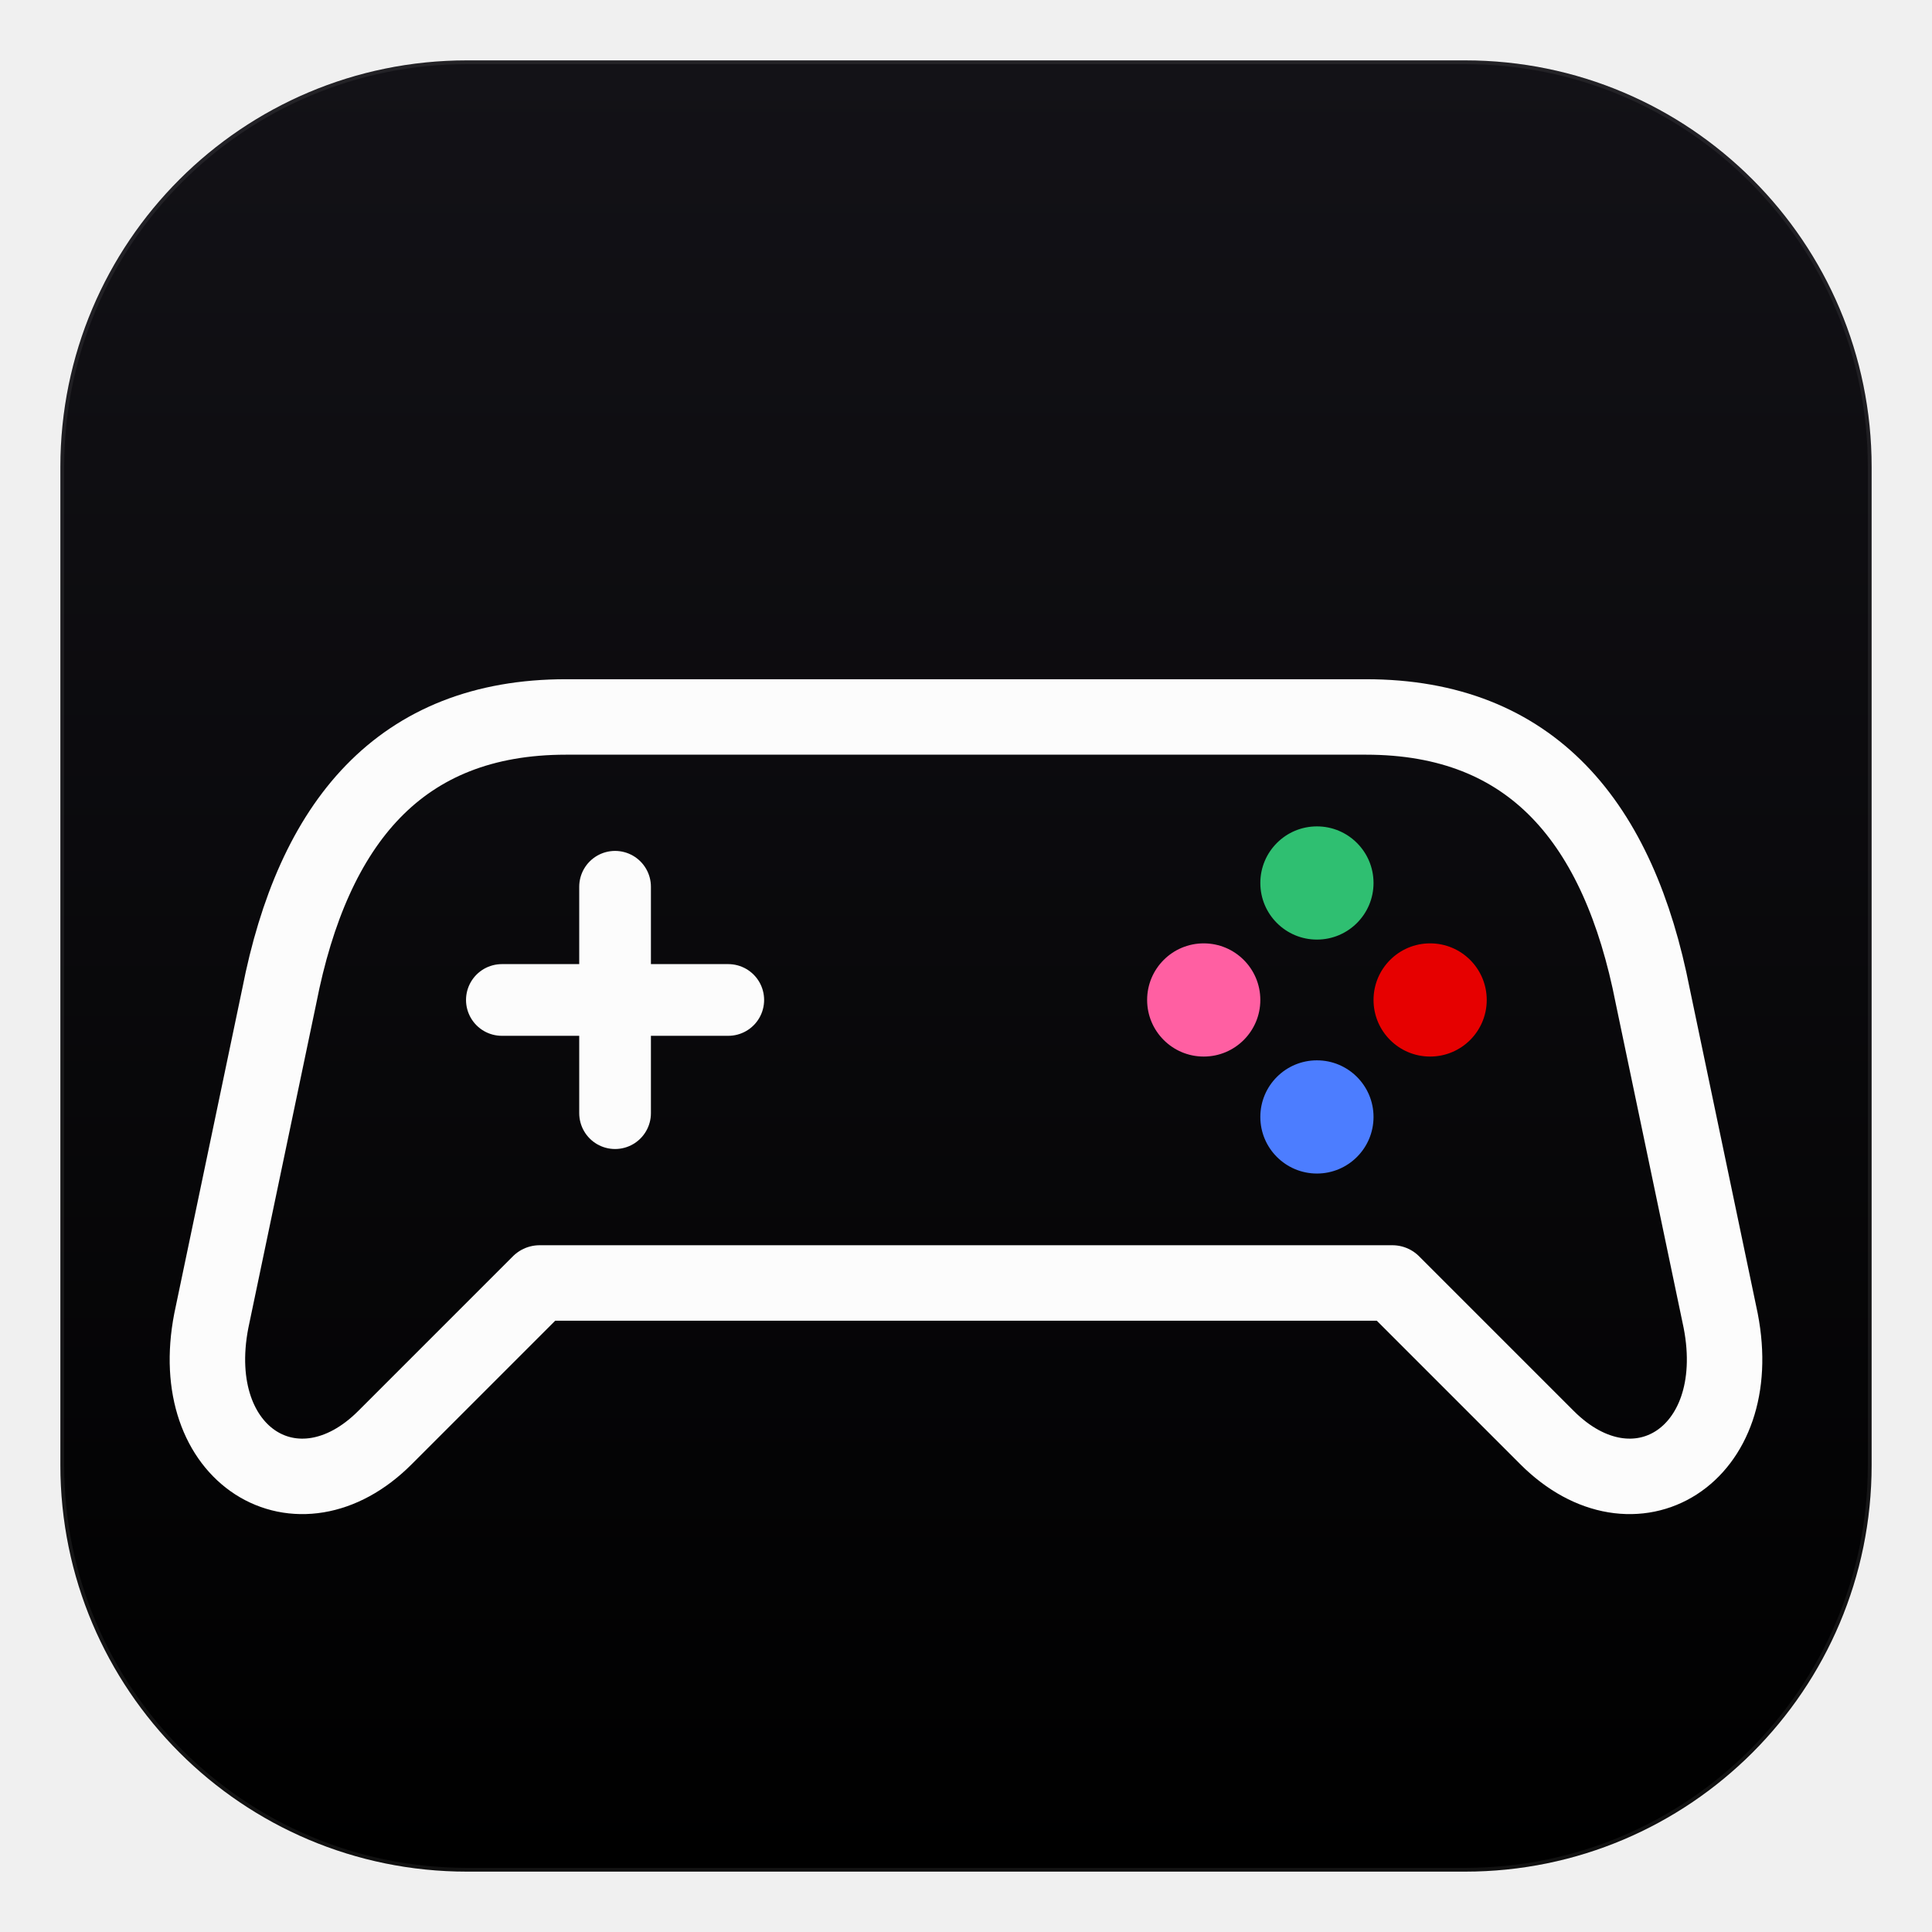
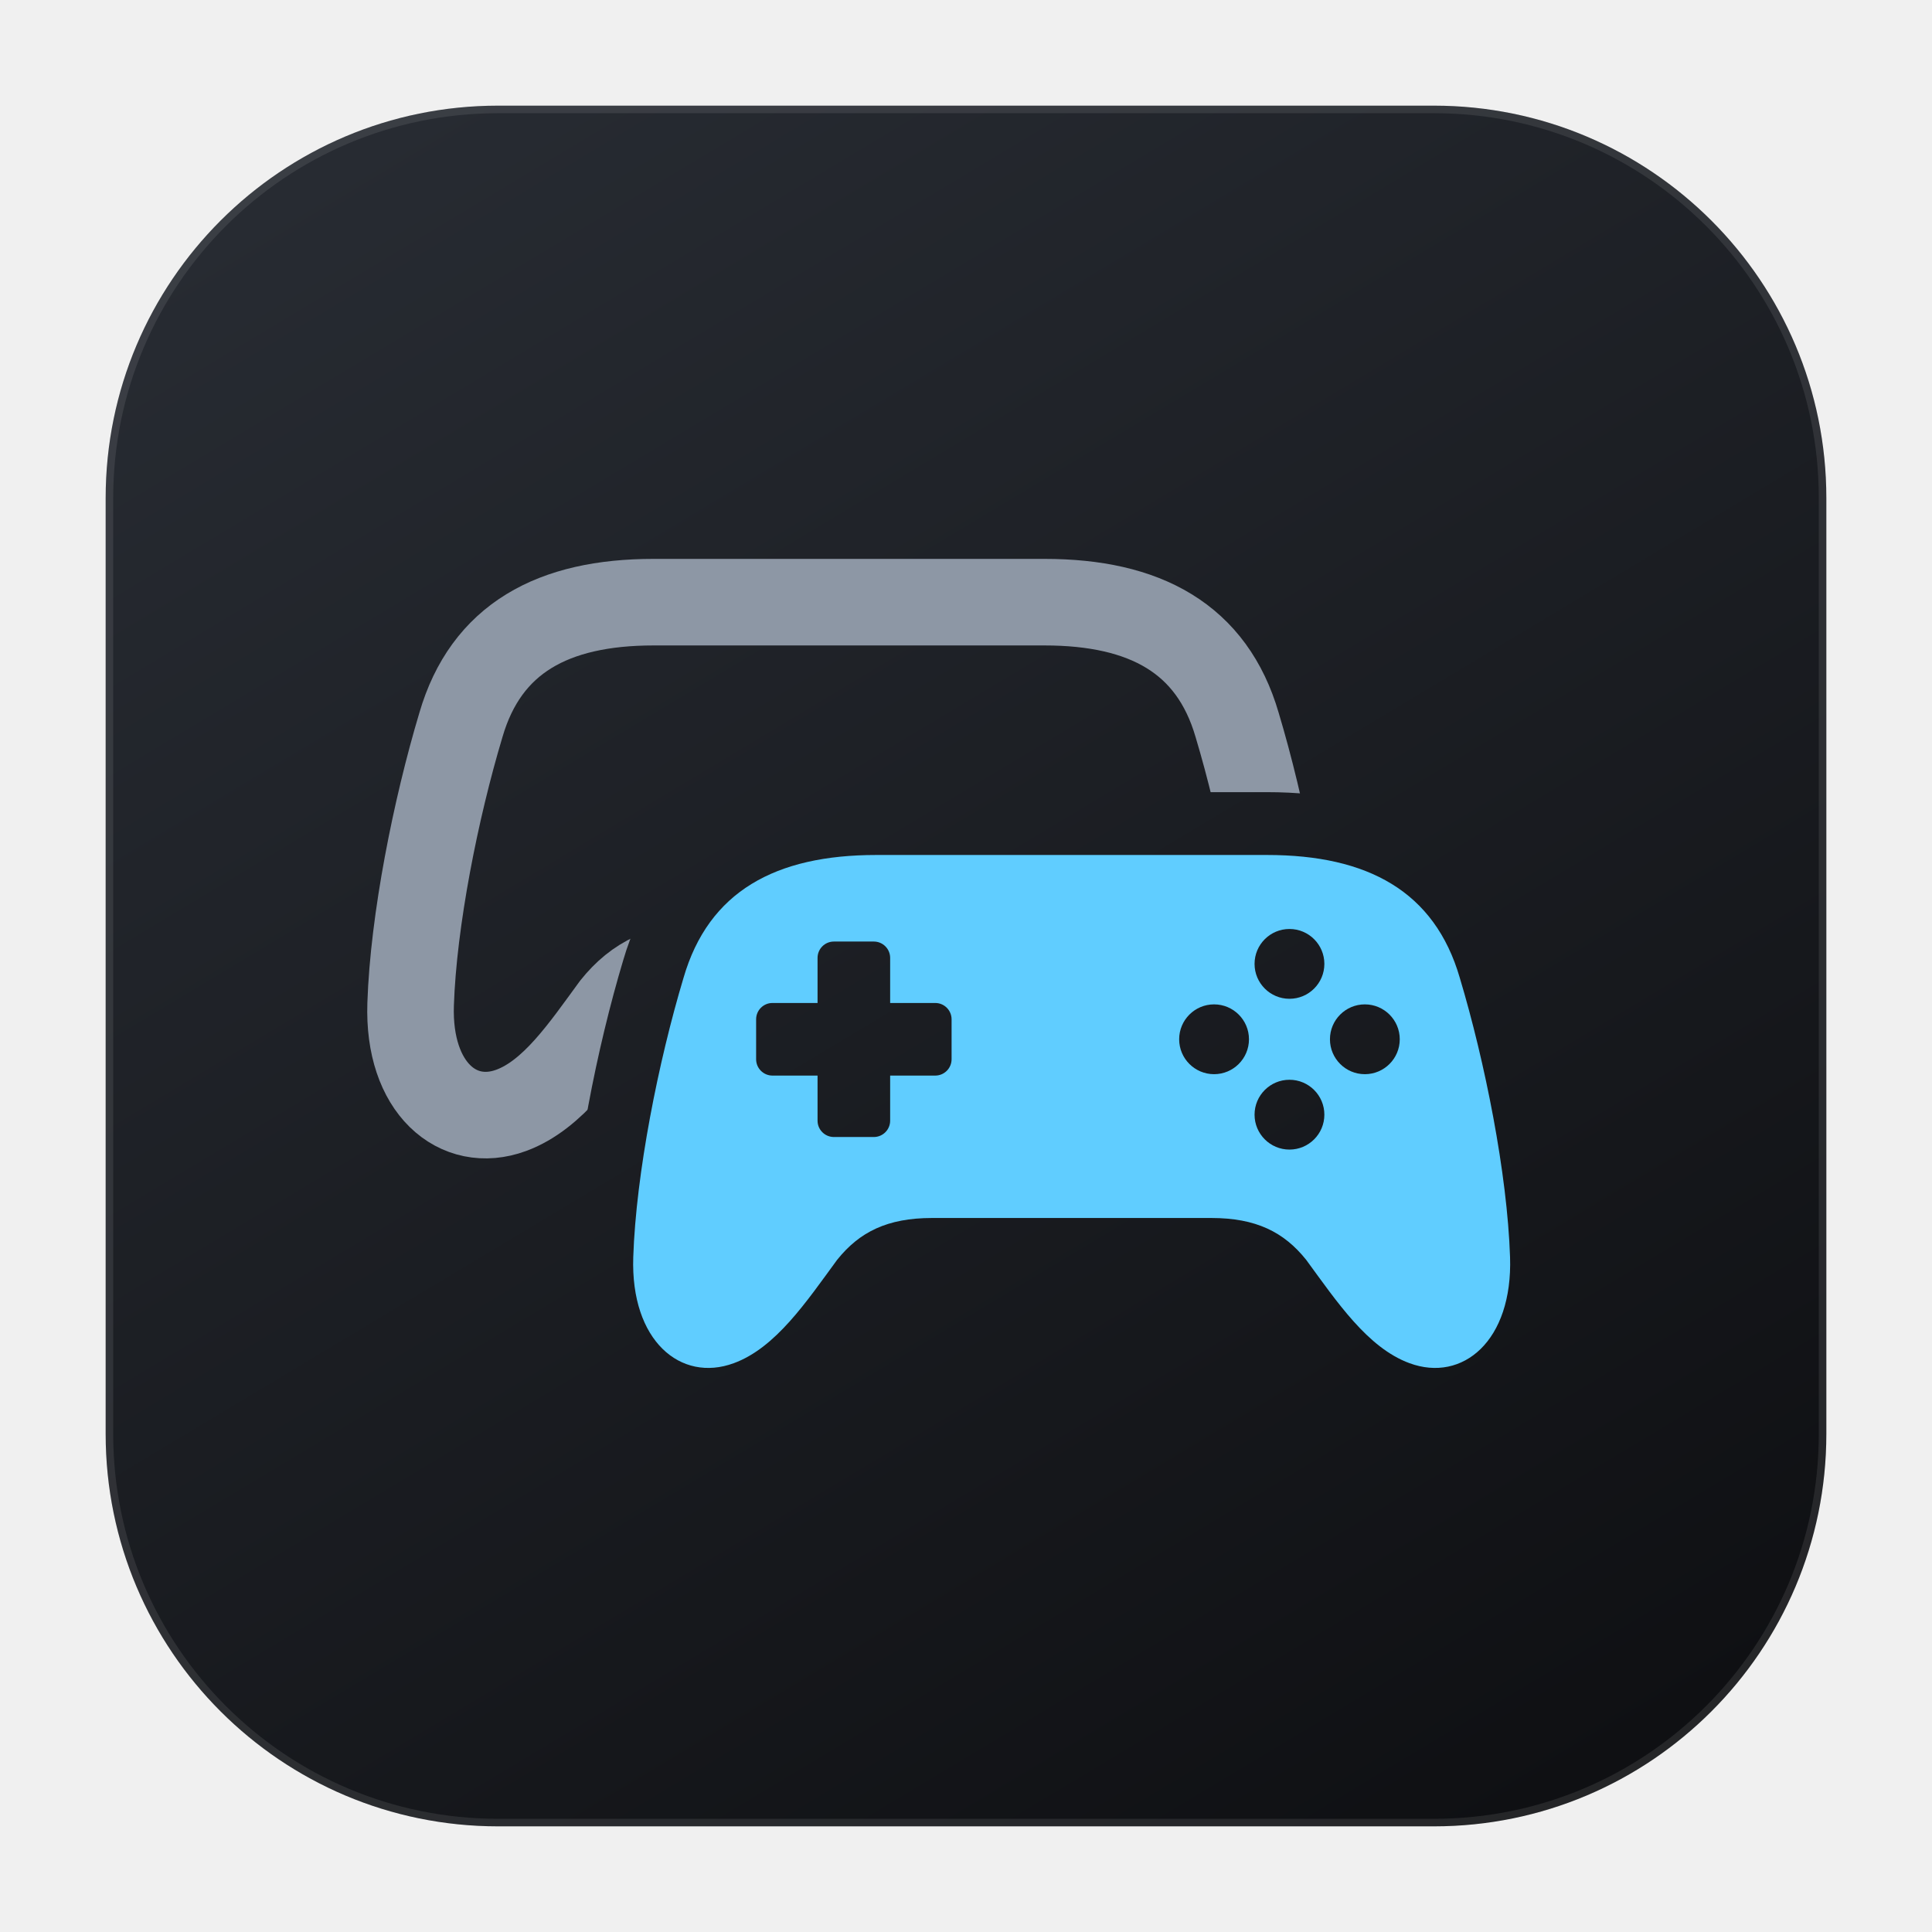
<svg xmlns="http://www.w3.org/2000/svg" viewBox="0 0 1024 1024">
  <defs>
-     <linearGradient id="bg" x1="0" y1="0" x2="0" y2="1">
-       <stop offset="0" stop-color="#131217" />
-       <stop offset="1" stop-color="#000" />
+     <linearGradient id="oc-tile" x1="0.2" y1="0" x2="0.8" y2="1">
+       <stop offset="0" stop-color="#272B32" />
+       <stop offset="1" stop-color="#0F1013" />
    </linearGradient>
+     <mask id="oc-k" maskUnits="userSpaceOnUse" x="-1024" y="-1024" width="3072" height="3072">
+       <rect x="-1024" y="-1024" width="3072" height="3072" fill="#fff" />
+       <g transform="translate(568 576) rotate(0) scale(0.74) translate(-512 -518)">
+         <path d="M512 352L372 352C300 352 252 378 234 440C216 500 200 580 198 640C196 700 232 730 270 716C300 705 322 672 344 642C360 622 380 612 412 612L512 612L612 612C644 612 664 622 680 642C702 672 724 705 754 716C792 730 828 700 826 640C824 580 808 500 790 440C772 378 724 352 652 352L512 352Z" fill="#000" stroke="#000" stroke-width="90" stroke-linejoin="round" />
+       </g>
+     </mask>
+     <mask id="oc-m" maskUnits="userSpaceOnUse" x="-1024" y="-1024" width="3072" height="3072">
+       <rect x="-1024" y="-1024" width="3072" height="3072" fill="#fff" />
+       <rect x="330" y="414" width="52" height="140" rx="11.7" fill="#000" />
+       <rect x="286" y="458" width="140" height="52" rx="11.7" fill="#000" />
+       <circle cx="668" cy="430" r="25" fill="#000" />
+       <circle cx="722" cy="484" r="25" fill="#000" />
+       <circle cx="668" cy="538" r="25" fill="#000" />
+       <circle cx="614" cy="484" r="25" fill="#000" />
+     </mask>
  </defs>
-   <rect x="32" y="32" width="960" height="960" rx="215.5" fill="url(#bg)" />
-   <path d="M300 380H724C812 380 858 436 876 528L912 700C926 772 866 808 820 762L738 680H286L204 762C158 808 98 772 112 700L148 528C166 436 212 380 300 380Z" fill="none" stroke="#fcfcfc" stroke-width="40" stroke-linejoin="round" />
-   <path d="M326 470V590M266 530H386" stroke="#fcfcfc" stroke-width="38" stroke-linecap="round" />
-   <circle cx="698" cy="468" r="30" fill="#2fbf71" />
-   <circle cx="758" cy="530" r="30" fill="#e60000" />
-   <circle cx="698" cy="592" r="30" fill="#4c7dff" />
-   <circle cx="638" cy="530" r="30" fill="#ff5fa2" />
-   <rect x="33" y="33" width="958" height="958" rx="214.5" fill="none" stroke="#fff" stroke-opacity="0.07" stroke-width="2" />
+   <rect x="56" y="56" width="912" height="912" rx="208" fill="url(#oc-tile)" />
+   <rect x="58" y="58" width="908" height="908" rx="206" fill="none" stroke="rgba(255,255,255,.09)" stroke-width="4" />
+   <g mask="url(#oc-k)">
+     <g transform="translate(450 442) rotate(0) scale(0.74) translate(-512 -518)">
+       <path d="M512 352L372 352C300 352 252 378 234 440C216 500 200 580 198 640C196 700 232 730 270 716C300 705 322 672 344 642C360 622 380 612 412 612L512 612L612 612C644 612 664 622 680 642C702 672 724 705 754 716C792 730 828 700 826 640C824 580 808 500 790 440C772 378 724 352 652 352L512 352Z" fill="none" stroke="#8D97A5" stroke-width="62" stroke-linejoin="round" />
+     </g>
+   </g>
+   <g transform="translate(568 576) rotate(0) scale(0.74) translate(-512 -518)">
+     <path d="M512 352L372 352C300 352 252 378 234 440C216 500 200 580 198 640C196 700 232 730 270 716C300 705 322 672 344 642C360 622 380 612 412 612L512 612L612 612C644 612 664 622 680 642C702 672 724 705 754 716C792 730 828 700 826 640C824 580 808 500 790 440C772 378 724 352 652 352L512 352Z" fill="#60CDFF" mask="url(#oc-m)" />
+   </g>
</svg>
